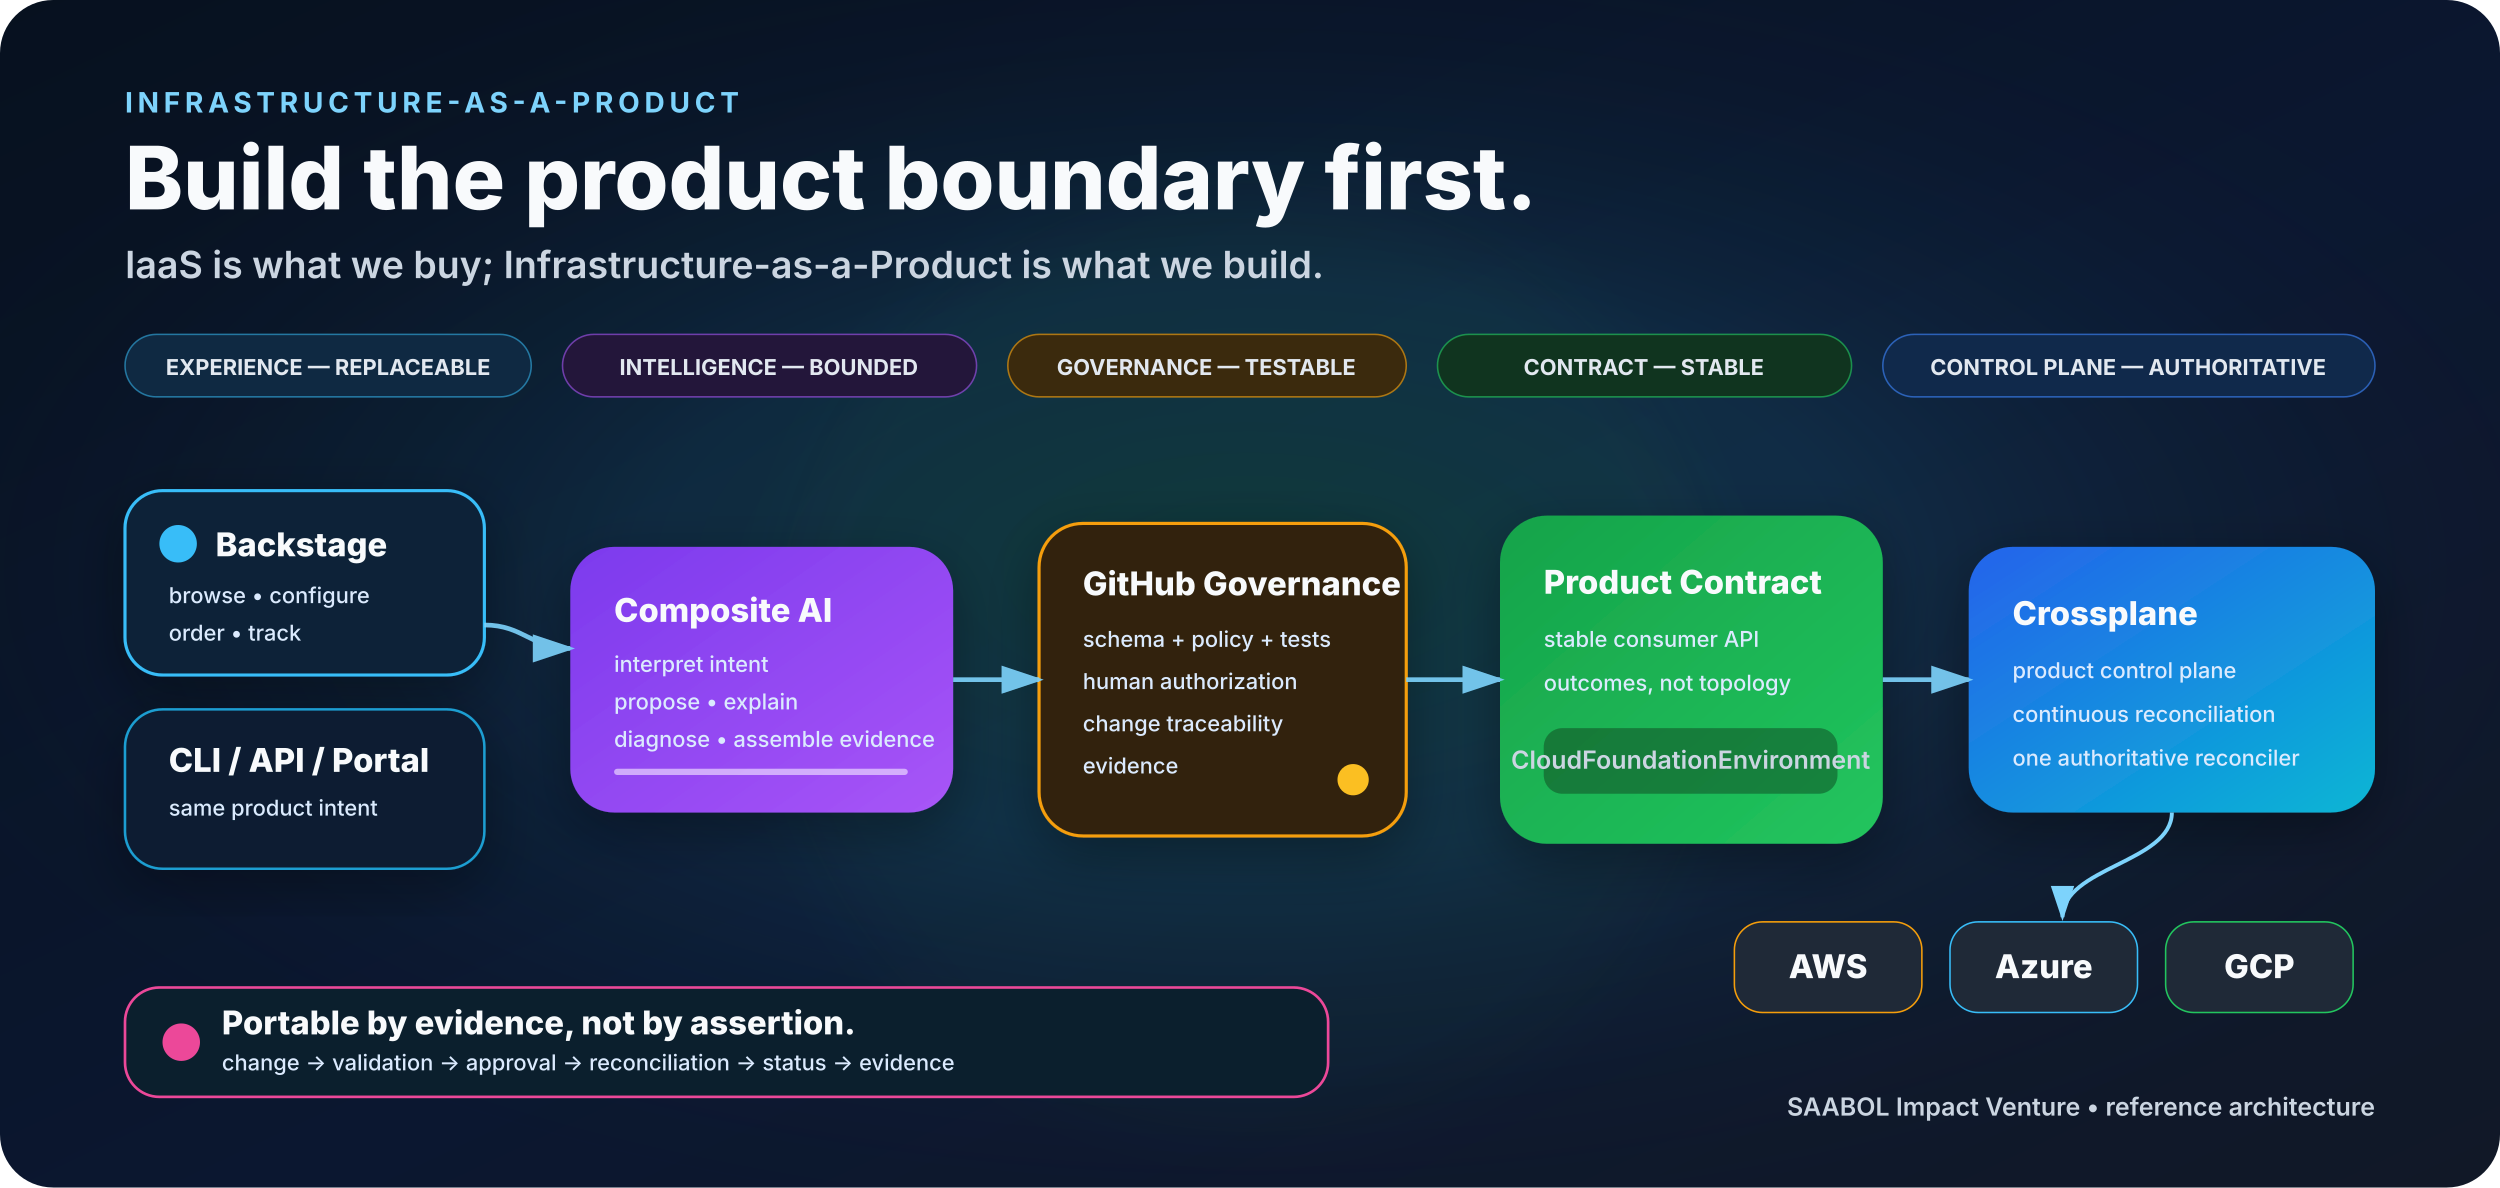
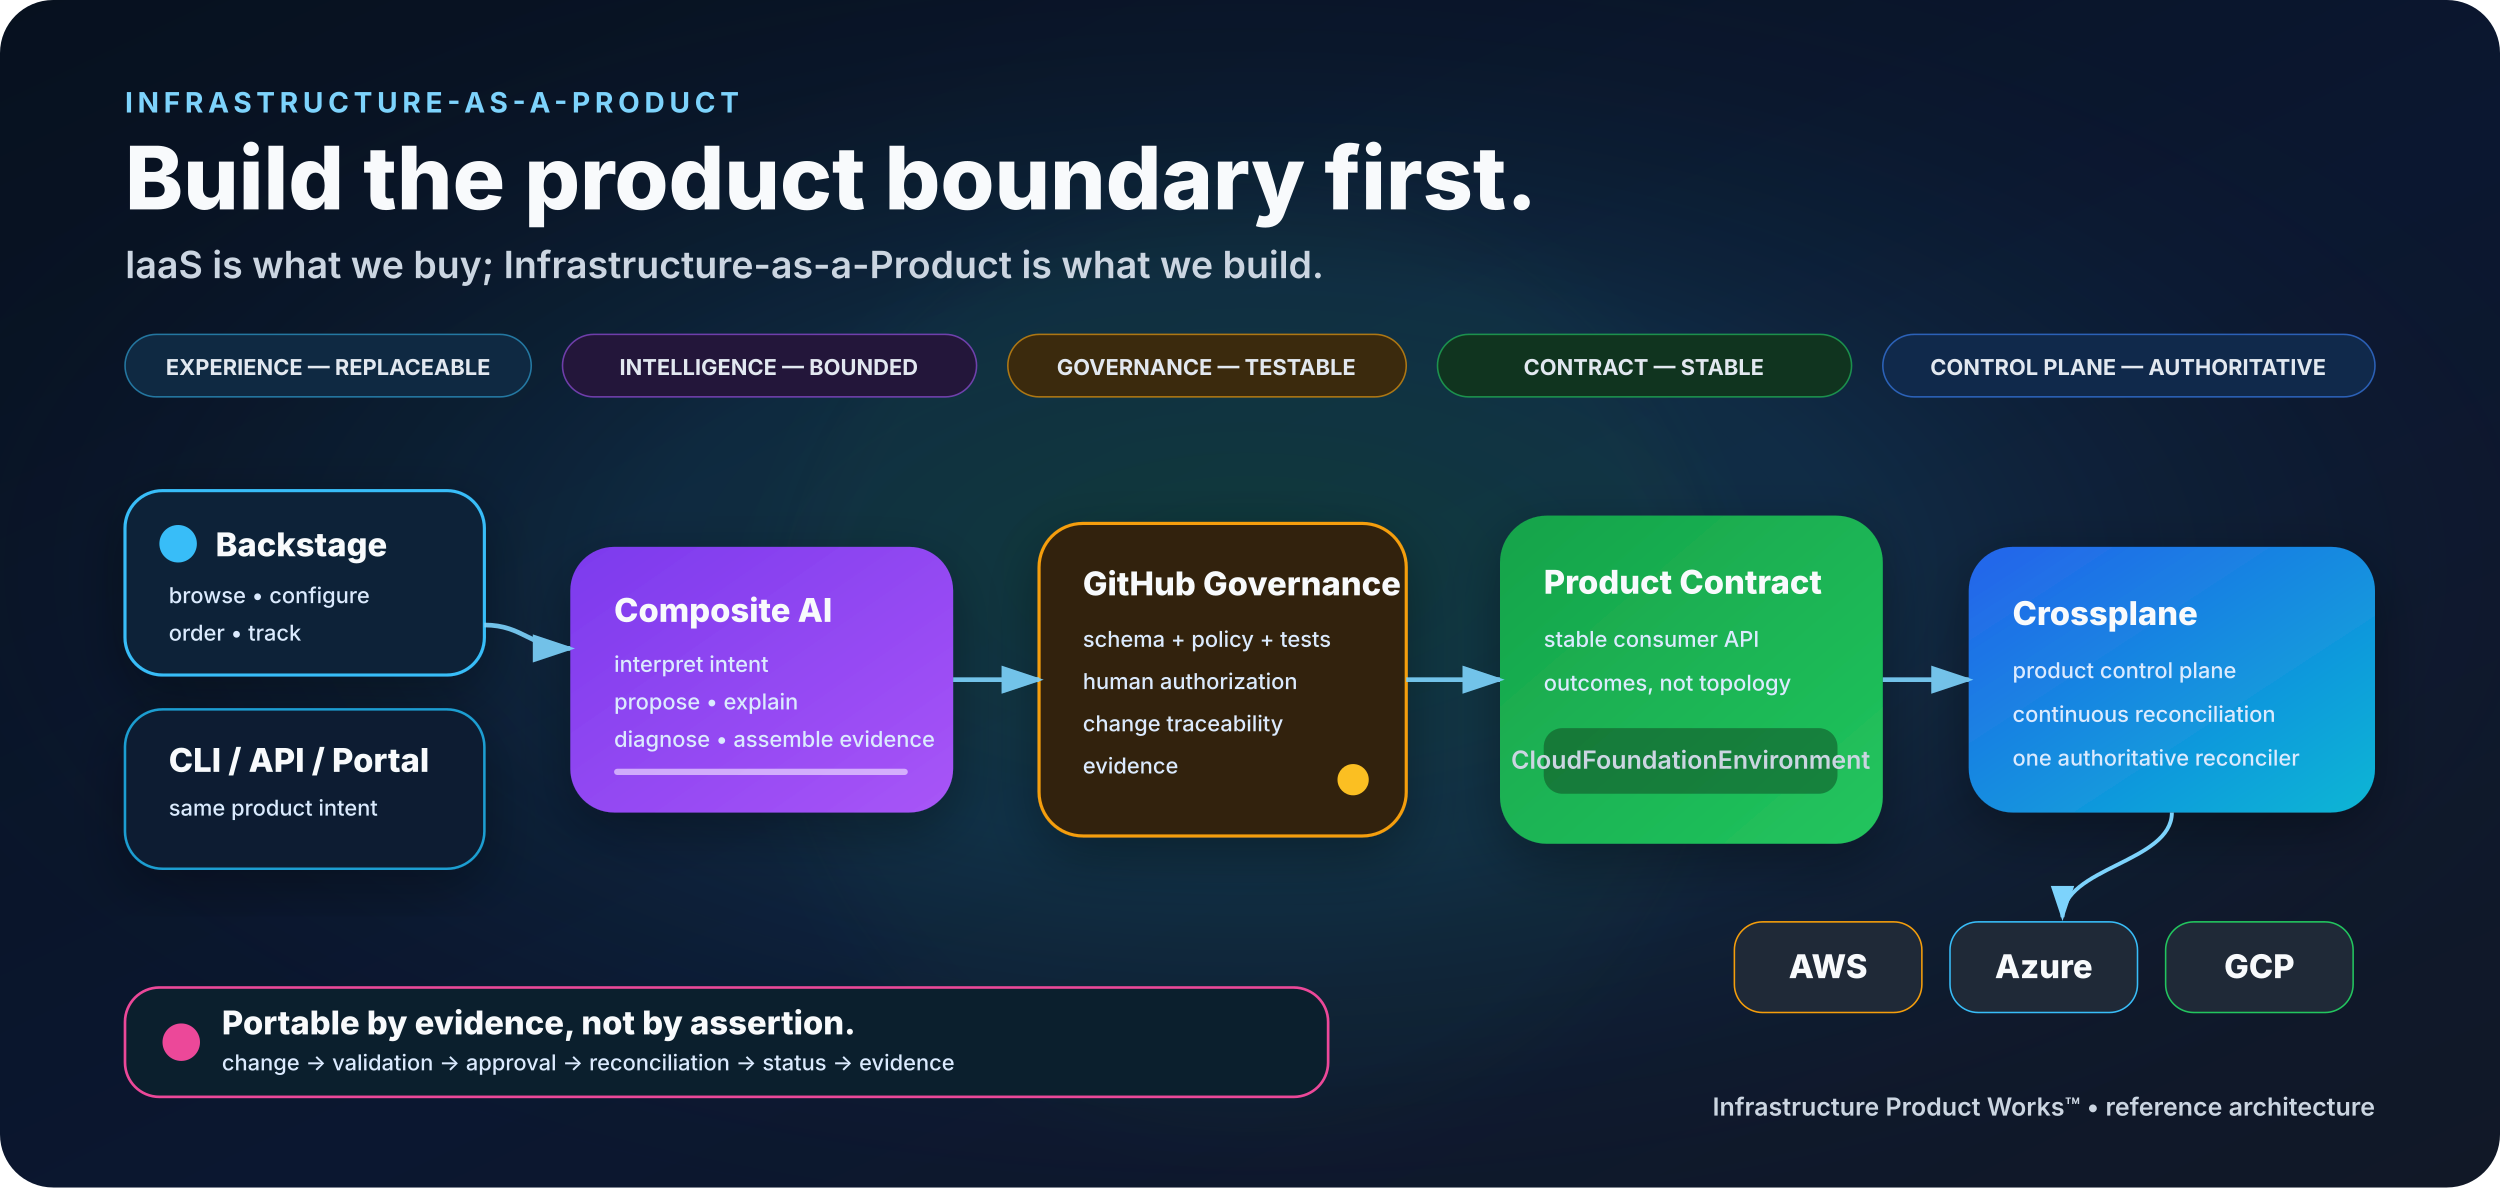
<svg xmlns="http://www.w3.org/2000/svg" width="1600" height="760" viewBox="0 0 1600 760" role="img" aria-labelledby="title desc">
  <defs>
    <linearGradient id="bg" x1="0" y1="0" x2="1" y2="1">
      <stop offset="0" stop-color="#07111f" />
      <stop offset="0.55" stop-color="#0b1730" />
      <stop offset="1" stop-color="#111827" />
    </linearGradient>
    <radialGradient id="glow" cx="50%" cy="48%" r="58%">
      <stop offset="0" stop-color="#22c55e" stop-opacity="0.18" />
      <stop offset="0.42" stop-color="#3ddcff" stop-opacity="0.10" />
      <stop offset="1" stop-color="#0b1020" stop-opacity="0" />
    </radialGradient>
    <linearGradient id="contract" x1="0" y1="0" x2="1" y2="1">
      <stop offset="0" stop-color="#16a34a" />
      <stop offset="1" stop-color="#22c55e" />
    </linearGradient>
    <linearGradient id="control" x1="0" y1="0" x2="1" y2="1">
      <stop offset="0" stop-color="#2563eb" />
      <stop offset="1" stop-color="#06b6d4" />
    </linearGradient>
    <linearGradient id="ai" x1="0" y1="0" x2="1" y2="1">
      <stop offset="0" stop-color="#7c3aed" />
      <stop offset="1" stop-color="#a855f7" />
    </linearGradient>
    <filter id="shadow" x="-30%" y="-30%" width="160%" height="160%">
      <feDropShadow dx="0" dy="12" stdDeviation="18" flood-color="#000" flood-opacity="0.32" />
    </filter>
    <filter id="soft" x="-40%" y="-40%" width="180%" height="180%">
      <feGaussianBlur stdDeviation="22" />
    </filter>
    <marker id="arrow" markerWidth="10" markerHeight="10" refX="8" refY="3" orient="auto" markerUnits="strokeWidth">
      <path d="M0,0 L0,6 L9,3 z" fill="#7dd3fc" />
    </marker>
    <style>
      .kicker{font:700 18px Inter,Segoe UI,Arial,sans-serif;letter-spacing:3px;fill:#7dd3fc}
      .title{font:800 56px Inter,Segoe UI,Arial,sans-serif;fill:#f8fafc}
      .tag{font:600 24px Inter,Segoe UI,Arial,sans-serif;fill:#cbd5e1}
      .small{font:600 16px Inter,Segoe UI,Arial,sans-serif;fill:#cbd5e1}
      .nodeTitle{font:800 21px Inter,Segoe UI,Arial,sans-serif;fill:#f8fafc}
      .nodeSub{font:500 14px Inter,Segoe UI,Arial,sans-serif;fill:#dbeafe}
      .pill{font:700 14px Inter,Segoe UI,Arial,sans-serif;fill:#e2e8f0}
      .cloud{font:800 21px Inter,Segoe UI,Arial,sans-serif;fill:#f8fafc}
    </style>
  </defs>
  <rect width="1600" height="760" rx="34" fill="url(#bg)" />
  <rect width="1600" height="760" rx="34" fill="url(#glow)" />
  <circle cx="800" cy="420" r="300" fill="#22c55e" opacity="0.035" filter="url(#soft)" />
  <text x="80" y="72" class="kicker">INFRASTRUCTURE-AS-A-PRODUCT</text>
  <text x="80" y="134" class="title">Build the product boundary first.</text>
  <text x="80" y="178" class="tag">IaaS is what we buy; Infrastructure-as-a-Product is what we build.</text>
  <g transform="translate(80,214)">
    <rect width="260" height="40" rx="20" fill="#0f2942" stroke="#38bdf8" stroke-opacity="0.55" />
    <text x="130" y="26" text-anchor="middle" class="pill">EXPERIENCE — REPLACEABLE</text>
  </g>
  <g transform="translate(360,214)">
    <rect width="265" height="40" rx="20" fill="#23163a" stroke="#a855f7" stroke-opacity="0.6" />
    <text x="132" y="26" text-anchor="middle" class="pill">INTELLIGENCE — BOUNDED</text>
  </g>
  <g transform="translate(645,214)">
    <rect width="255" height="40" rx="20" fill="#3b2a0d" stroke="#f59e0b" stroke-opacity="0.65" />
    <text x="127" y="26" text-anchor="middle" class="pill">GOVERNANCE — TESTABLE</text>
  </g>
  <g transform="translate(920,214)">
    <rect width="265" height="40" rx="20" fill="#10341f" stroke="#22c55e" stroke-opacity="0.65" />
    <text x="132" y="26" text-anchor="middle" class="pill">CONTRACT — STABLE</text>
  </g>
  <g transform="translate(1205,214)">
    <rect width="315" height="40" rx="20" fill="#10294b" stroke="#3b82f6" stroke-opacity="0.65" />
    <text x="157" y="26" text-anchor="middle" class="pill">CONTROL PLANE — AUTHORITATIVE</text>
  </g>
  <g transform="translate(80,314)" filter="url(#shadow)">
    <rect width="230" height="118" rx="24" fill="#0d2438" stroke="#38bdf8" stroke-width="2" />
    <circle cx="34" cy="34" r="12" fill="#38bdf8" />
    <text x="58" y="42" class="nodeTitle">Backstage</text>
    <text x="28" y="72" class="nodeSub">browse • configure</text>
    <text x="28" y="96" class="nodeSub">order • track</text>
  </g>
  <g transform="translate(80,454)" filter="url(#shadow)">
    <rect width="230" height="102" rx="24" fill="#0b1f32" stroke="#1e9ed2" stroke-width="1.6" />
    <text x="28" y="40" class="nodeTitle">CLI / API / Portal</text>
    <text x="28" y="68" class="nodeSub">same product intent</text>
  </g>
  <g transform="translate(365,350)" filter="url(#shadow)">
    <rect width="245" height="170" rx="28" fill="url(#ai)" />
    <text x="28" y="48" class="nodeTitle">Composite AI</text>
    <text x="28" y="80" class="nodeSub">interpret intent</text>
    <text x="28" y="104" class="nodeSub">propose • explain</text>
    <text x="28" y="128" class="nodeSub">diagnose • assemble evidence</text>
    <rect x="28" y="142" width="188" height="4" rx="2" fill="#e9d5ff" opacity="0.7" />
  </g>
  <g transform="translate(665,335)" filter="url(#shadow)">
    <rect width="235" height="200" rx="28" fill="#33240d" stroke="#f59e0b" stroke-width="2" />
    <text x="28" y="46" class="nodeTitle">GitHub Governance</text>
    <text x="28" y="79" class="nodeSub">schema + policy + tests</text>
    <text x="28" y="106" class="nodeSub">human authorization</text>
    <text x="28" y="133" class="nodeSub">change traceability</text>
    <text x="28" y="160" class="nodeSub">evidence</text>
    <circle cx="201" cy="164" r="10" fill="#fbbf24" />
  </g>
  <g transform="translate(960,330)" filter="url(#shadow)">
    <rect width="245" height="210" rx="30" fill="url(#contract)" />
    <text x="28" y="50" class="nodeTitle">Product Contract</text>
    <text x="28" y="84" class="nodeSub">stable consumer API</text>
    <text x="28" y="112" class="nodeSub">outcomes, not topology</text>
    <rect x="28" y="136" width="188" height="42" rx="12" fill="#052e16" opacity="0.42" />
    <text x="122" y="162" text-anchor="middle" class="small">CloudFoundationEnvironment</text>
  </g>
  <g transform="translate(1260,350)" filter="url(#shadow)">
    <rect width="260" height="170" rx="28" fill="url(#control)" />
    <text x="28" y="50" class="nodeTitle">Crossplane</text>
    <text x="28" y="84" class="nodeSub">product control plane</text>
    <text x="28" y="112" class="nodeSub">continuous reconciliation</text>
    <text x="28" y="140" class="nodeSub">one authoritative reconciler</text>
  </g>
  <g stroke="#7dd3fc" stroke-width="3" fill="none" marker-end="url(#arrow)" opacity="0.9">
    <path d="M310 400 C335 400 340 415 365 415" />
    <path d="M610 435 C635 435 640 435 665 435" />
    <path d="M900 435 C930 435 932 435 960 435" />
    <path d="M1205 435 C1232 435 1235 435 1260 435" />
  </g>
  <g transform="translate(1110,590)">
    <rect width="120" height="58" rx="18" fill="#1f2937" stroke="#f59e0b" />
    <text x="60" y="36" text-anchor="middle" class="cloud">AWS</text>
  </g>
  <g transform="translate(1248,590)">
    <rect width="120" height="58" rx="18" fill="#1f2937" stroke="#38bdf8" />
    <text x="60" y="36" text-anchor="middle" class="cloud">Azure</text>
  </g>
  <g transform="translate(1386,590)">
    <rect width="120" height="58" rx="18" fill="#1f2937" stroke="#22c55e" />
    <text x="60" y="36" text-anchor="middle" class="cloud">GCP</text>
  </g>
  <path d="M1390 520 C1390 552 1320 555 1320 587" fill="none" stroke="#7dd3fc" stroke-width="2.5" marker-end="url(#arrow)" />
  <g transform="translate(80,632)">
    <rect width="770" height="70" rx="22" fill="#0b1f2d" stroke="#ec4899" stroke-width="1.7" />
    <circle cx="36" cy="35" r="12" fill="#ec4899" />
    <text x="62" y="30" class="nodeTitle">Portable by evidence, not by assertion.</text>
    <text x="62" y="53" class="nodeSub">change → validation → approval → reconciliation → status → evidence</text>
  </g>
-   <text x="1520" y="714" text-anchor="end" class="small" fill="#64748b">SAABOL Impact Venture • reference architecture</text>
+   <text x="1520" y="714" text-anchor="end" class="small" fill="#64748b">Infrastructure Product Works™ • reference architecture</text>
</svg>
